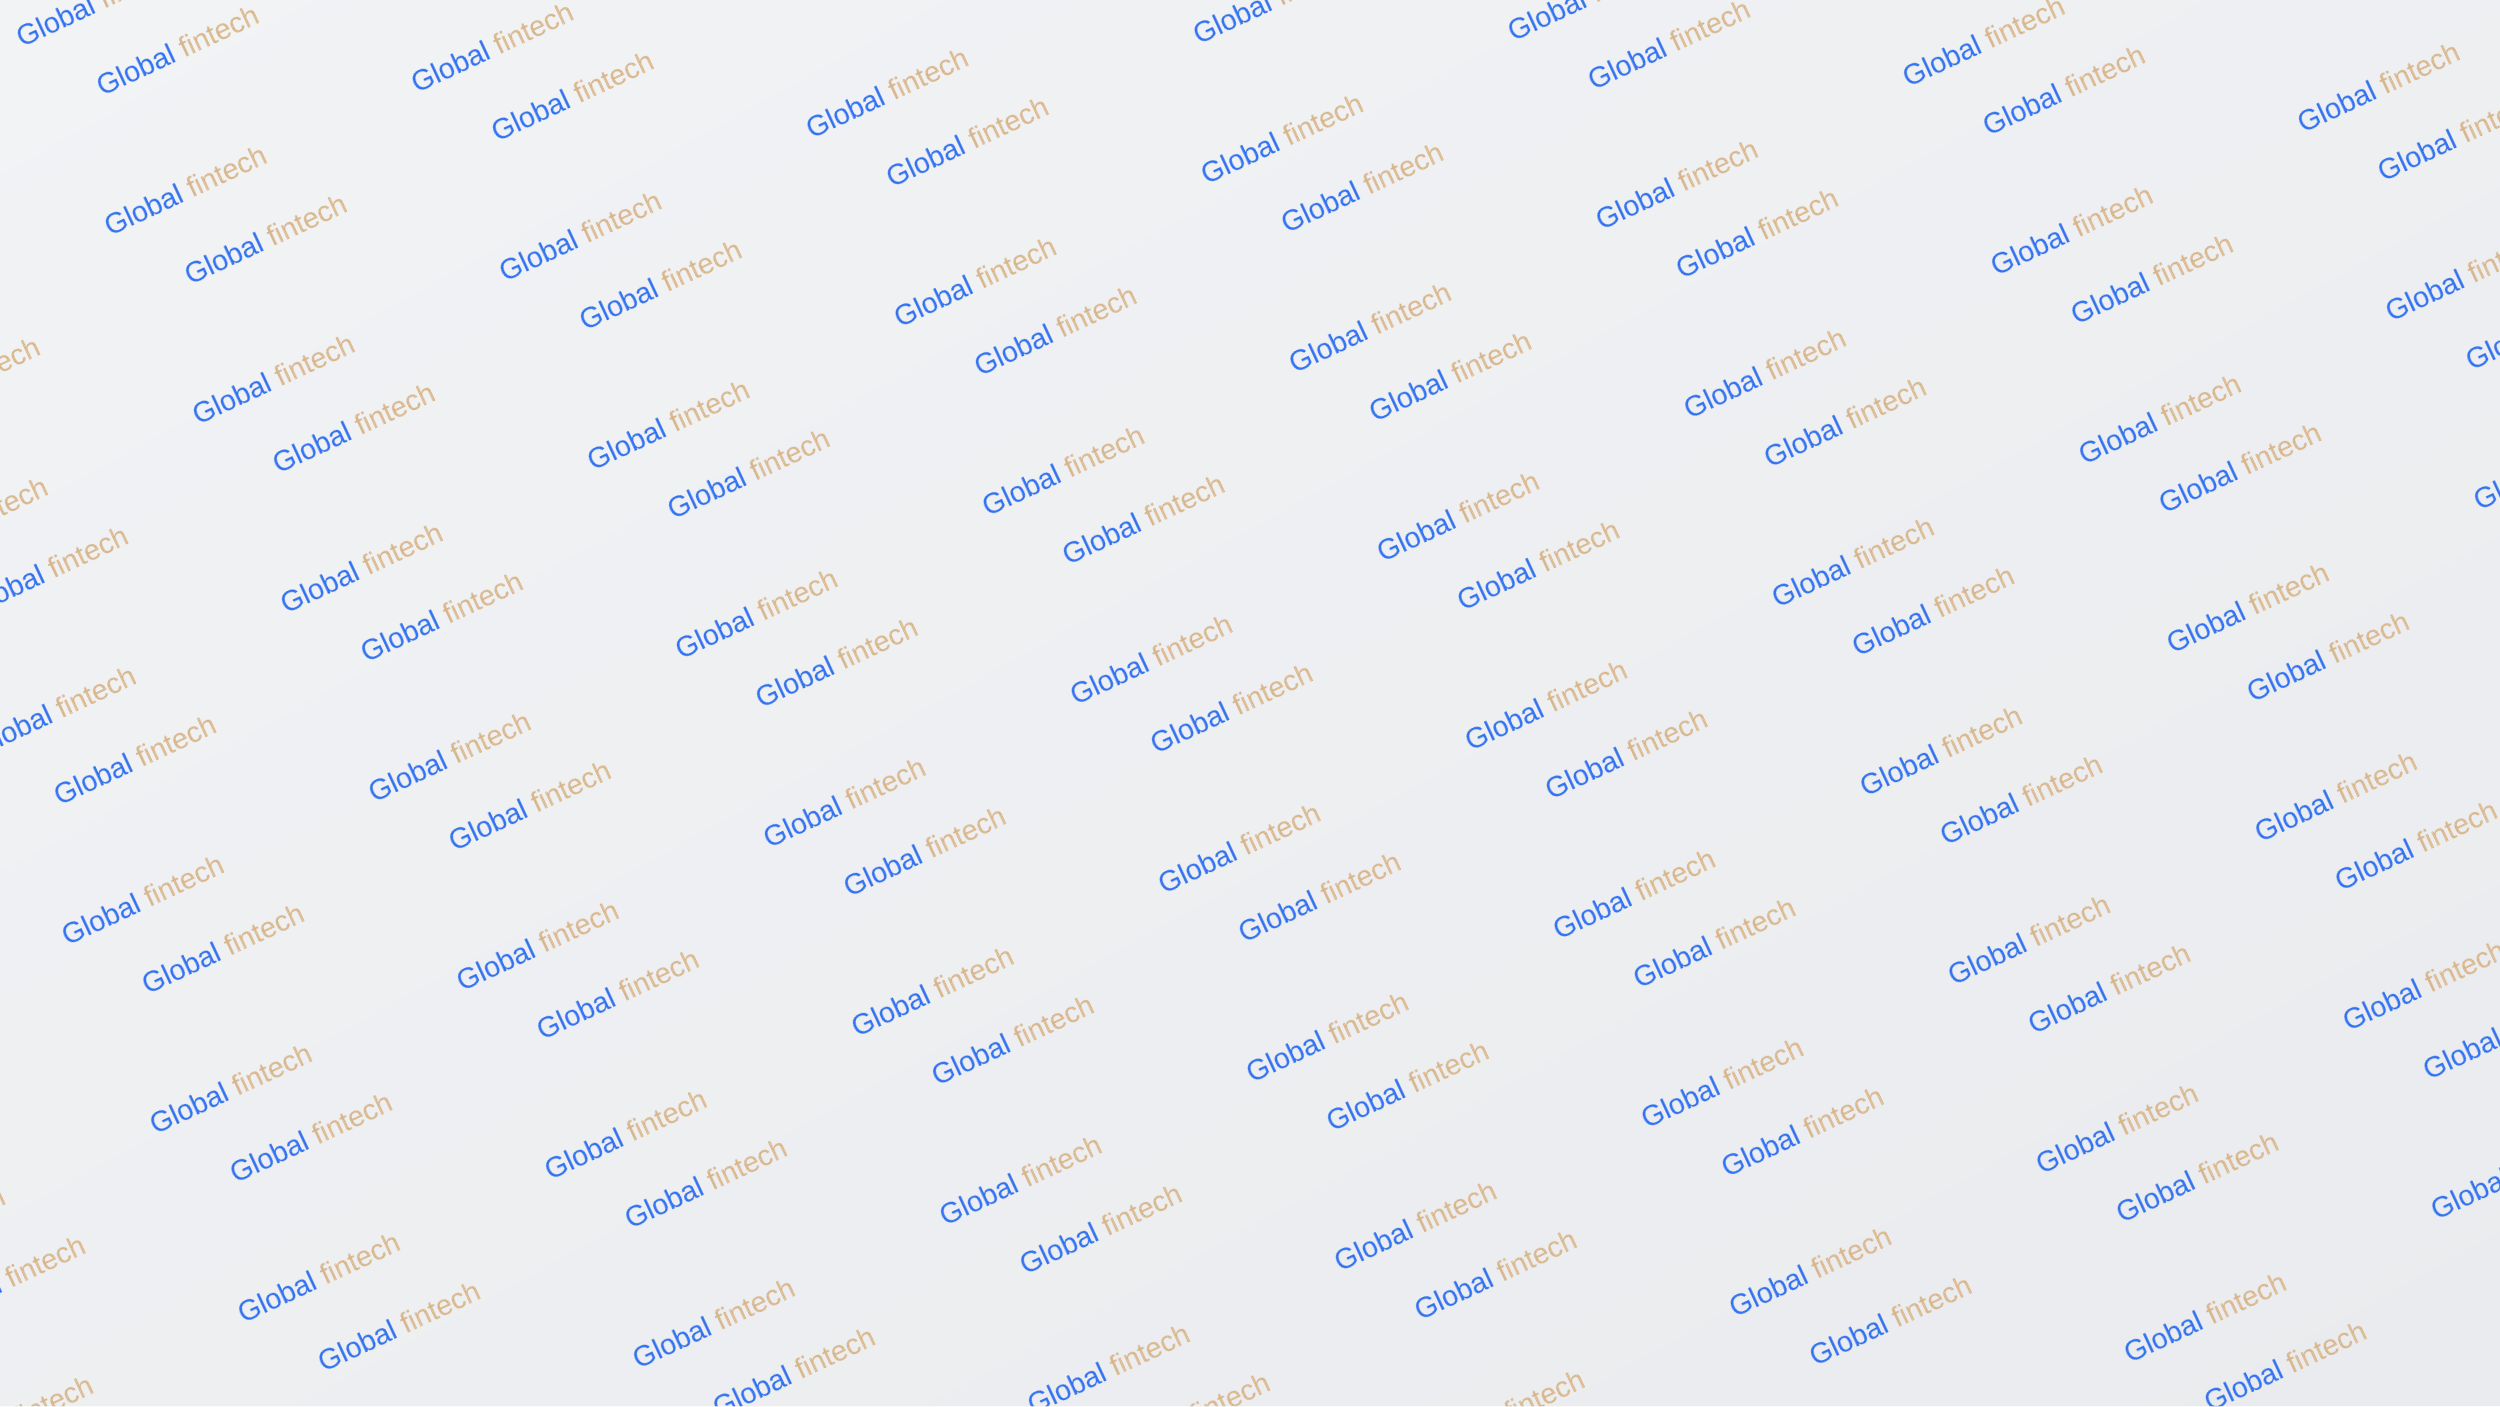
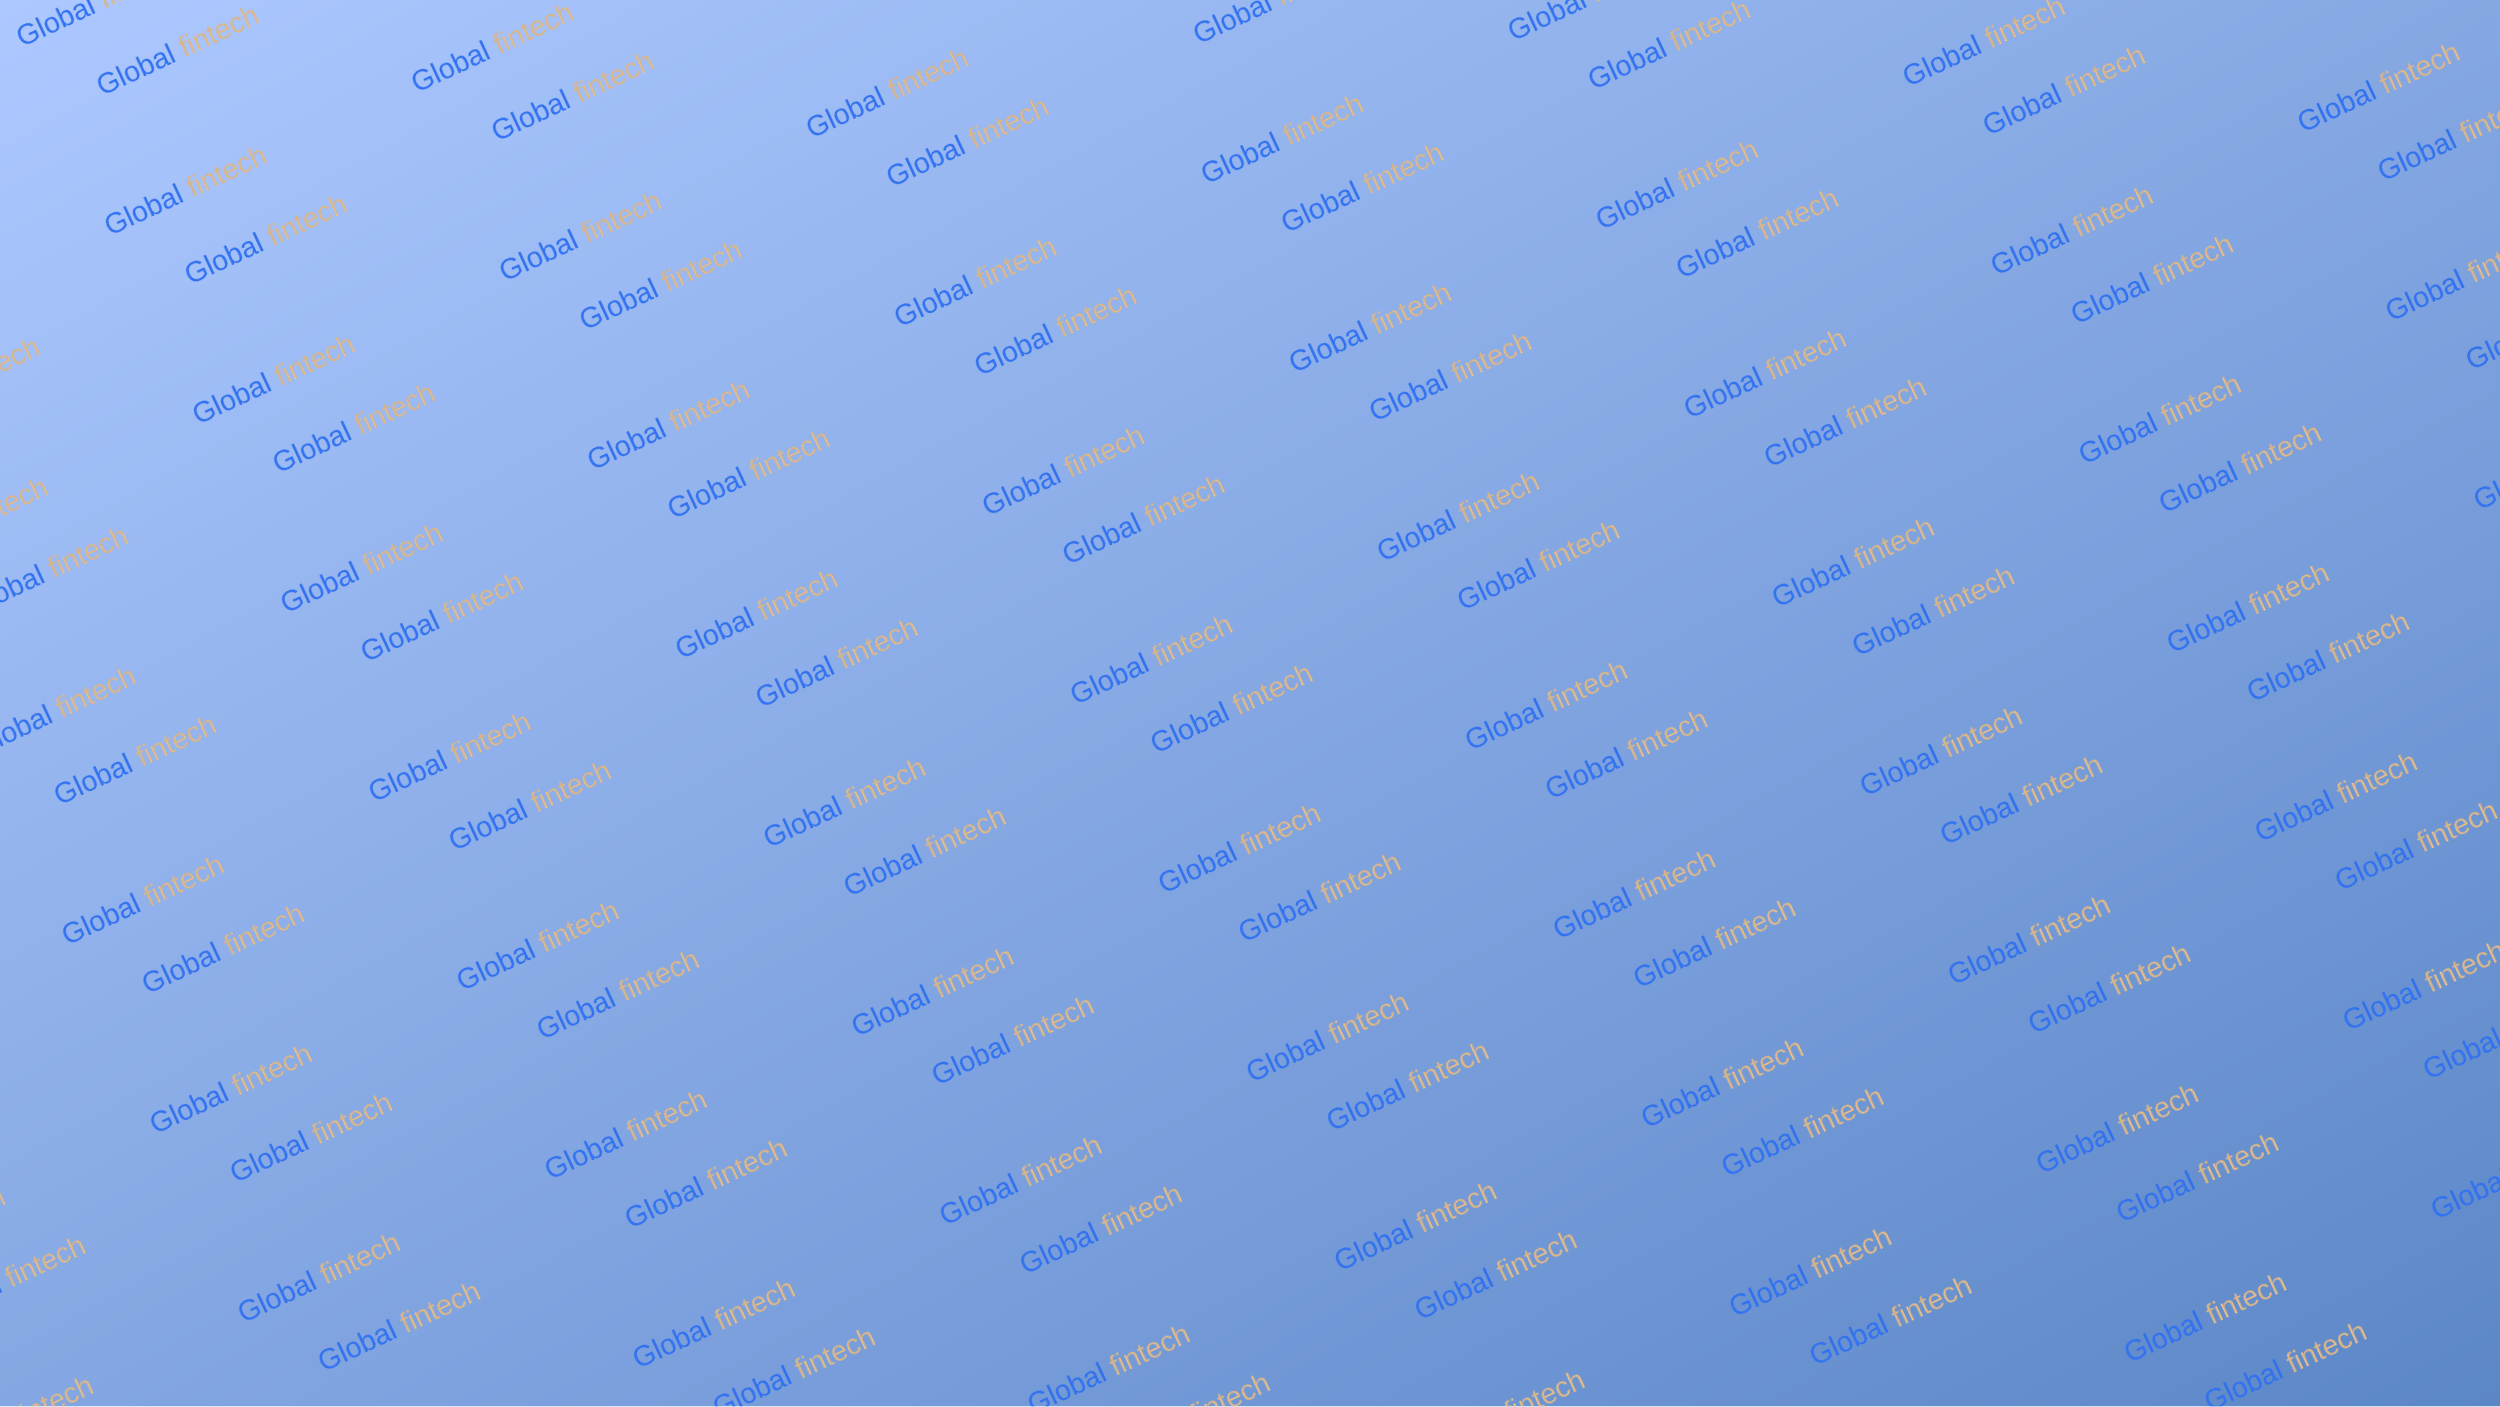
<svg xmlns="http://www.w3.org/2000/svg" width="1920" height="1080" viewBox="0 0 1920 1080" preserveAspectRatio="xMidYMid slice">
  <defs>
    <linearGradient id="bg" x1="0" y1="0" x2="1" y2="1">
-       <stop offset="0%" stop-color="#f2f3f5" />
-       <stop offset="100%" stop-color="#e9ebee" />
+       <stop offset="0%" stop-color="#adc8ff" />
+       <stop offset="100%" stop-color="#5c87c7" />
    </linearGradient>
    <pattern id="patternText" width="260" height="160" patternUnits="userSpaceOnUse" patternTransform="rotate(-25)">
      <text x="0" y="40" font-size="22" font-family="Segoe UI, Arial, sans-serif">
        <tspan fill="#2f6fed" opacity="0.22">Global</tspan>
        <tspan fill="#d6b48a" opacity="0.22"> fintech</tspan>
      </text>
      <text x="40" y="100" font-size="22" font-family="Segoe UI, Arial, sans-serif">
        <tspan fill="#2f6fed" opacity="0.22">Global</tspan>
        <tspan fill="#d6b48a" opacity="0.22"> fintech</tspan>
      </text>
    </pattern>
  </defs>
  <rect width="100%" height="100%" fill="url(#bg)" />
  <rect width="100%" height="100%" fill="url(#patternText)" />
</svg>
